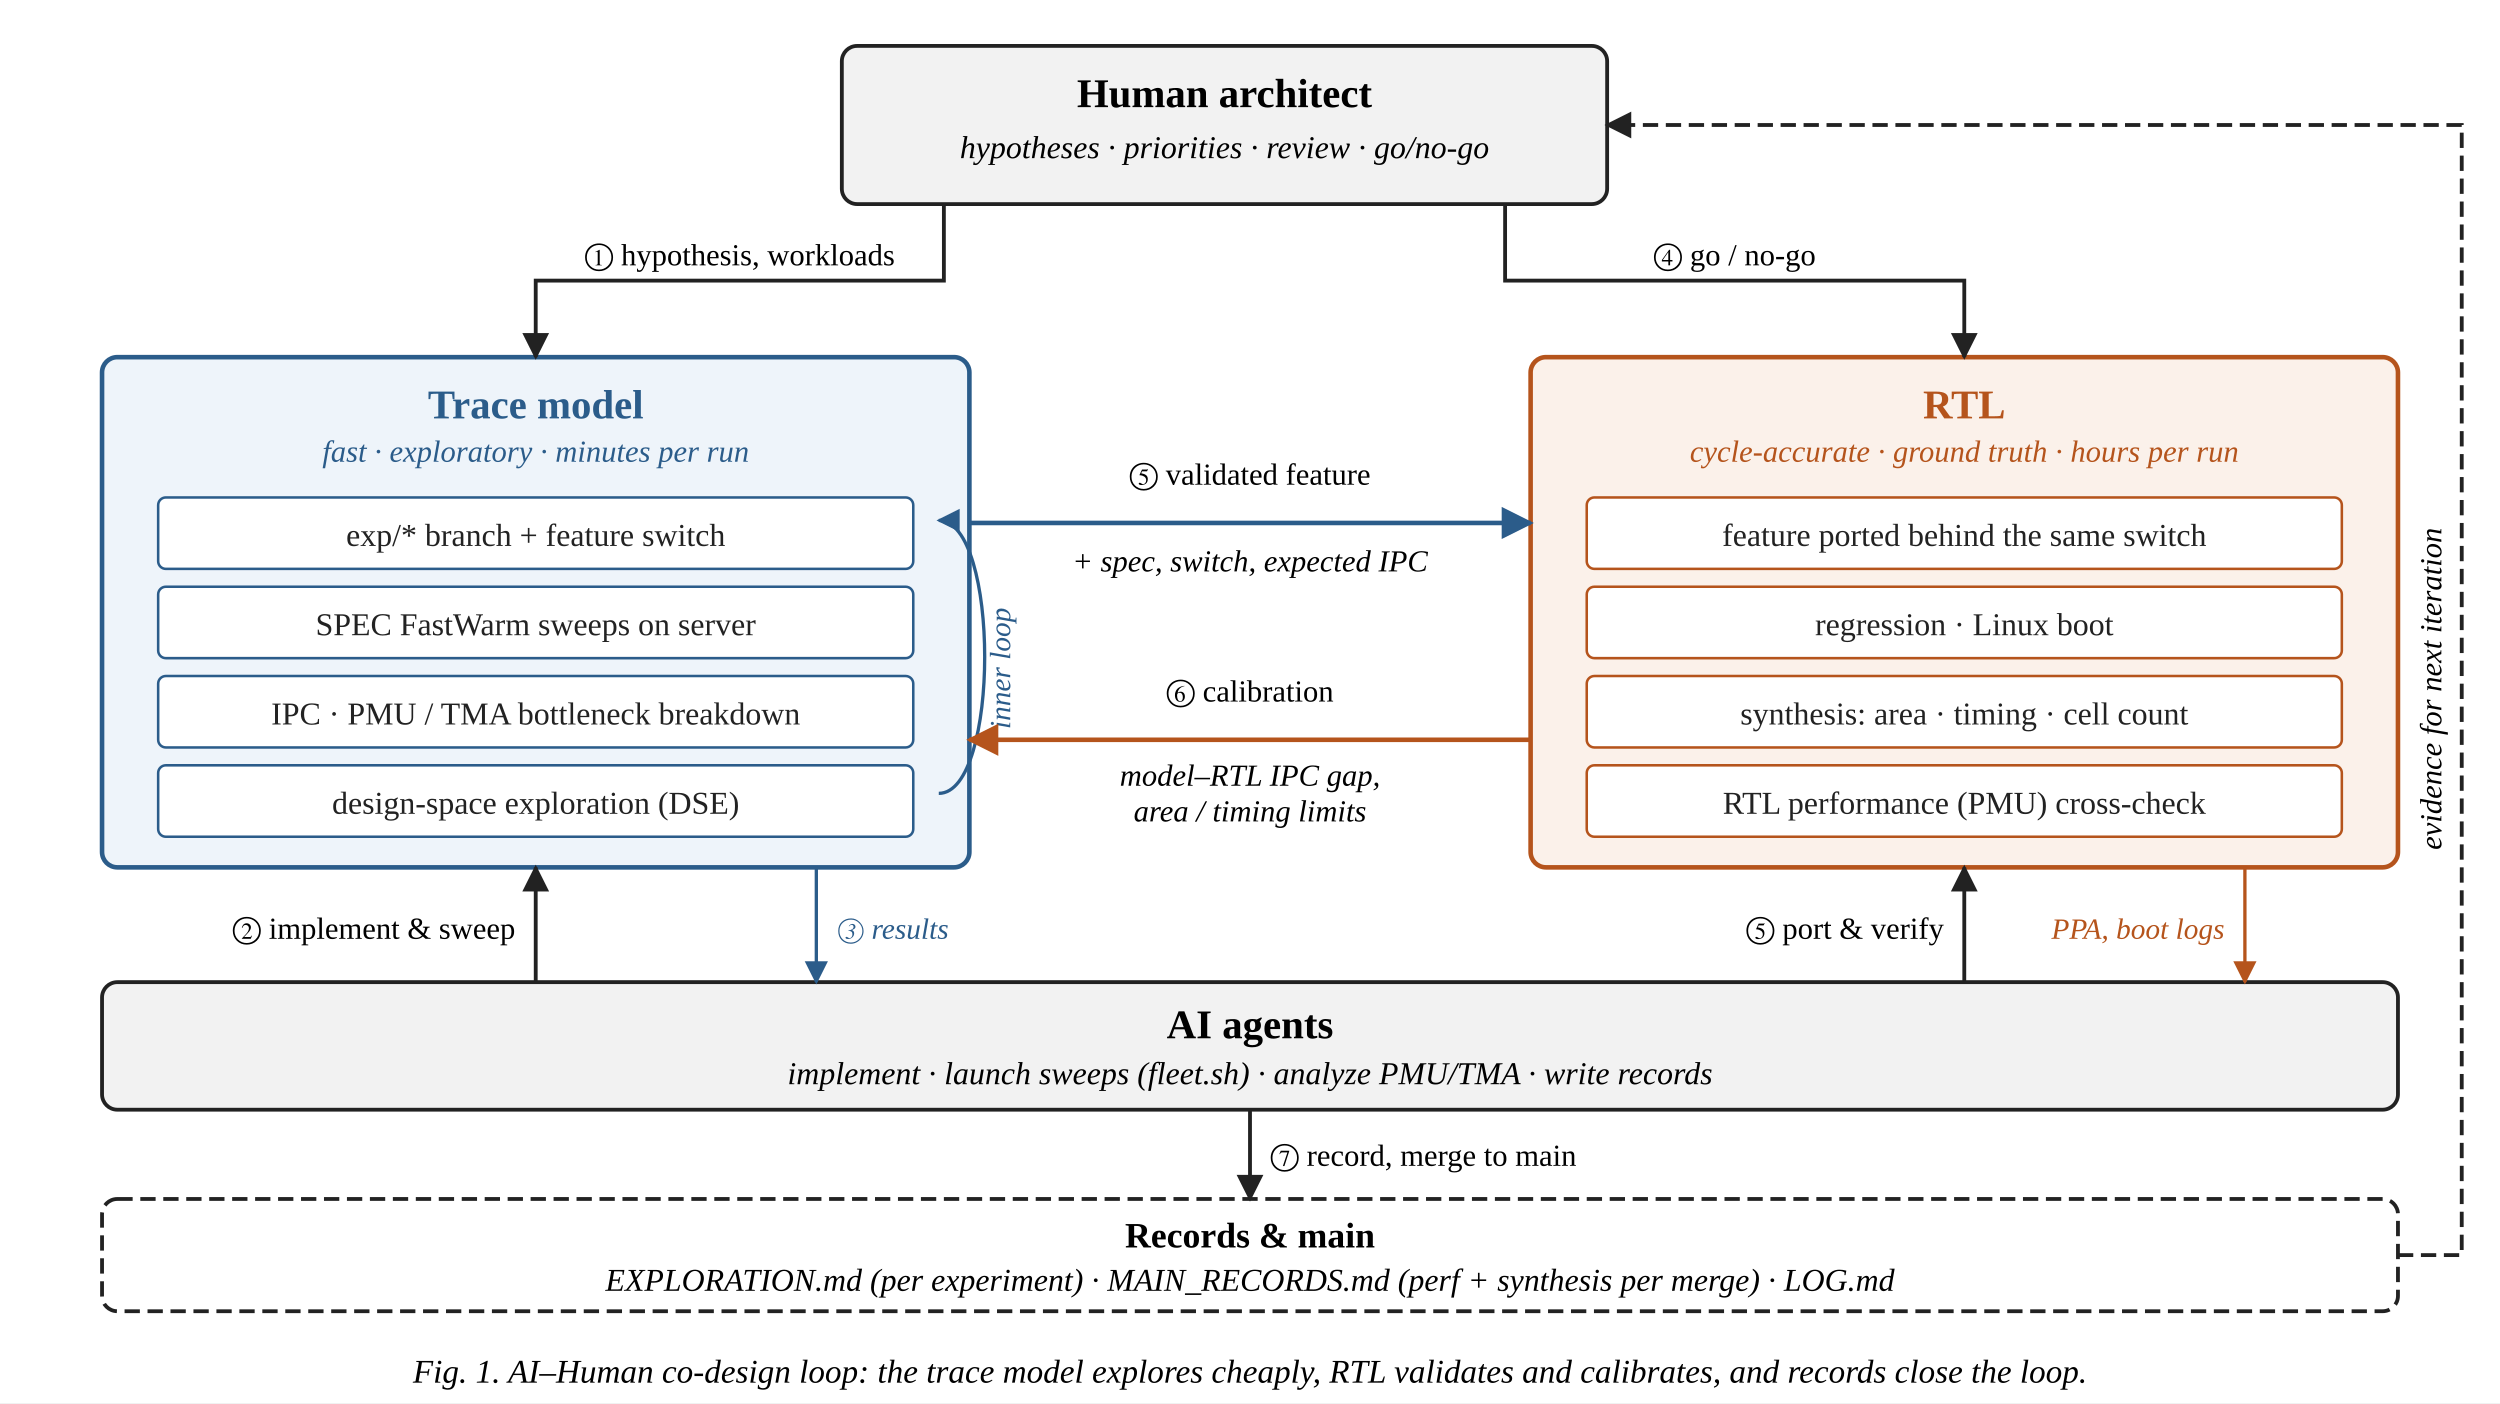
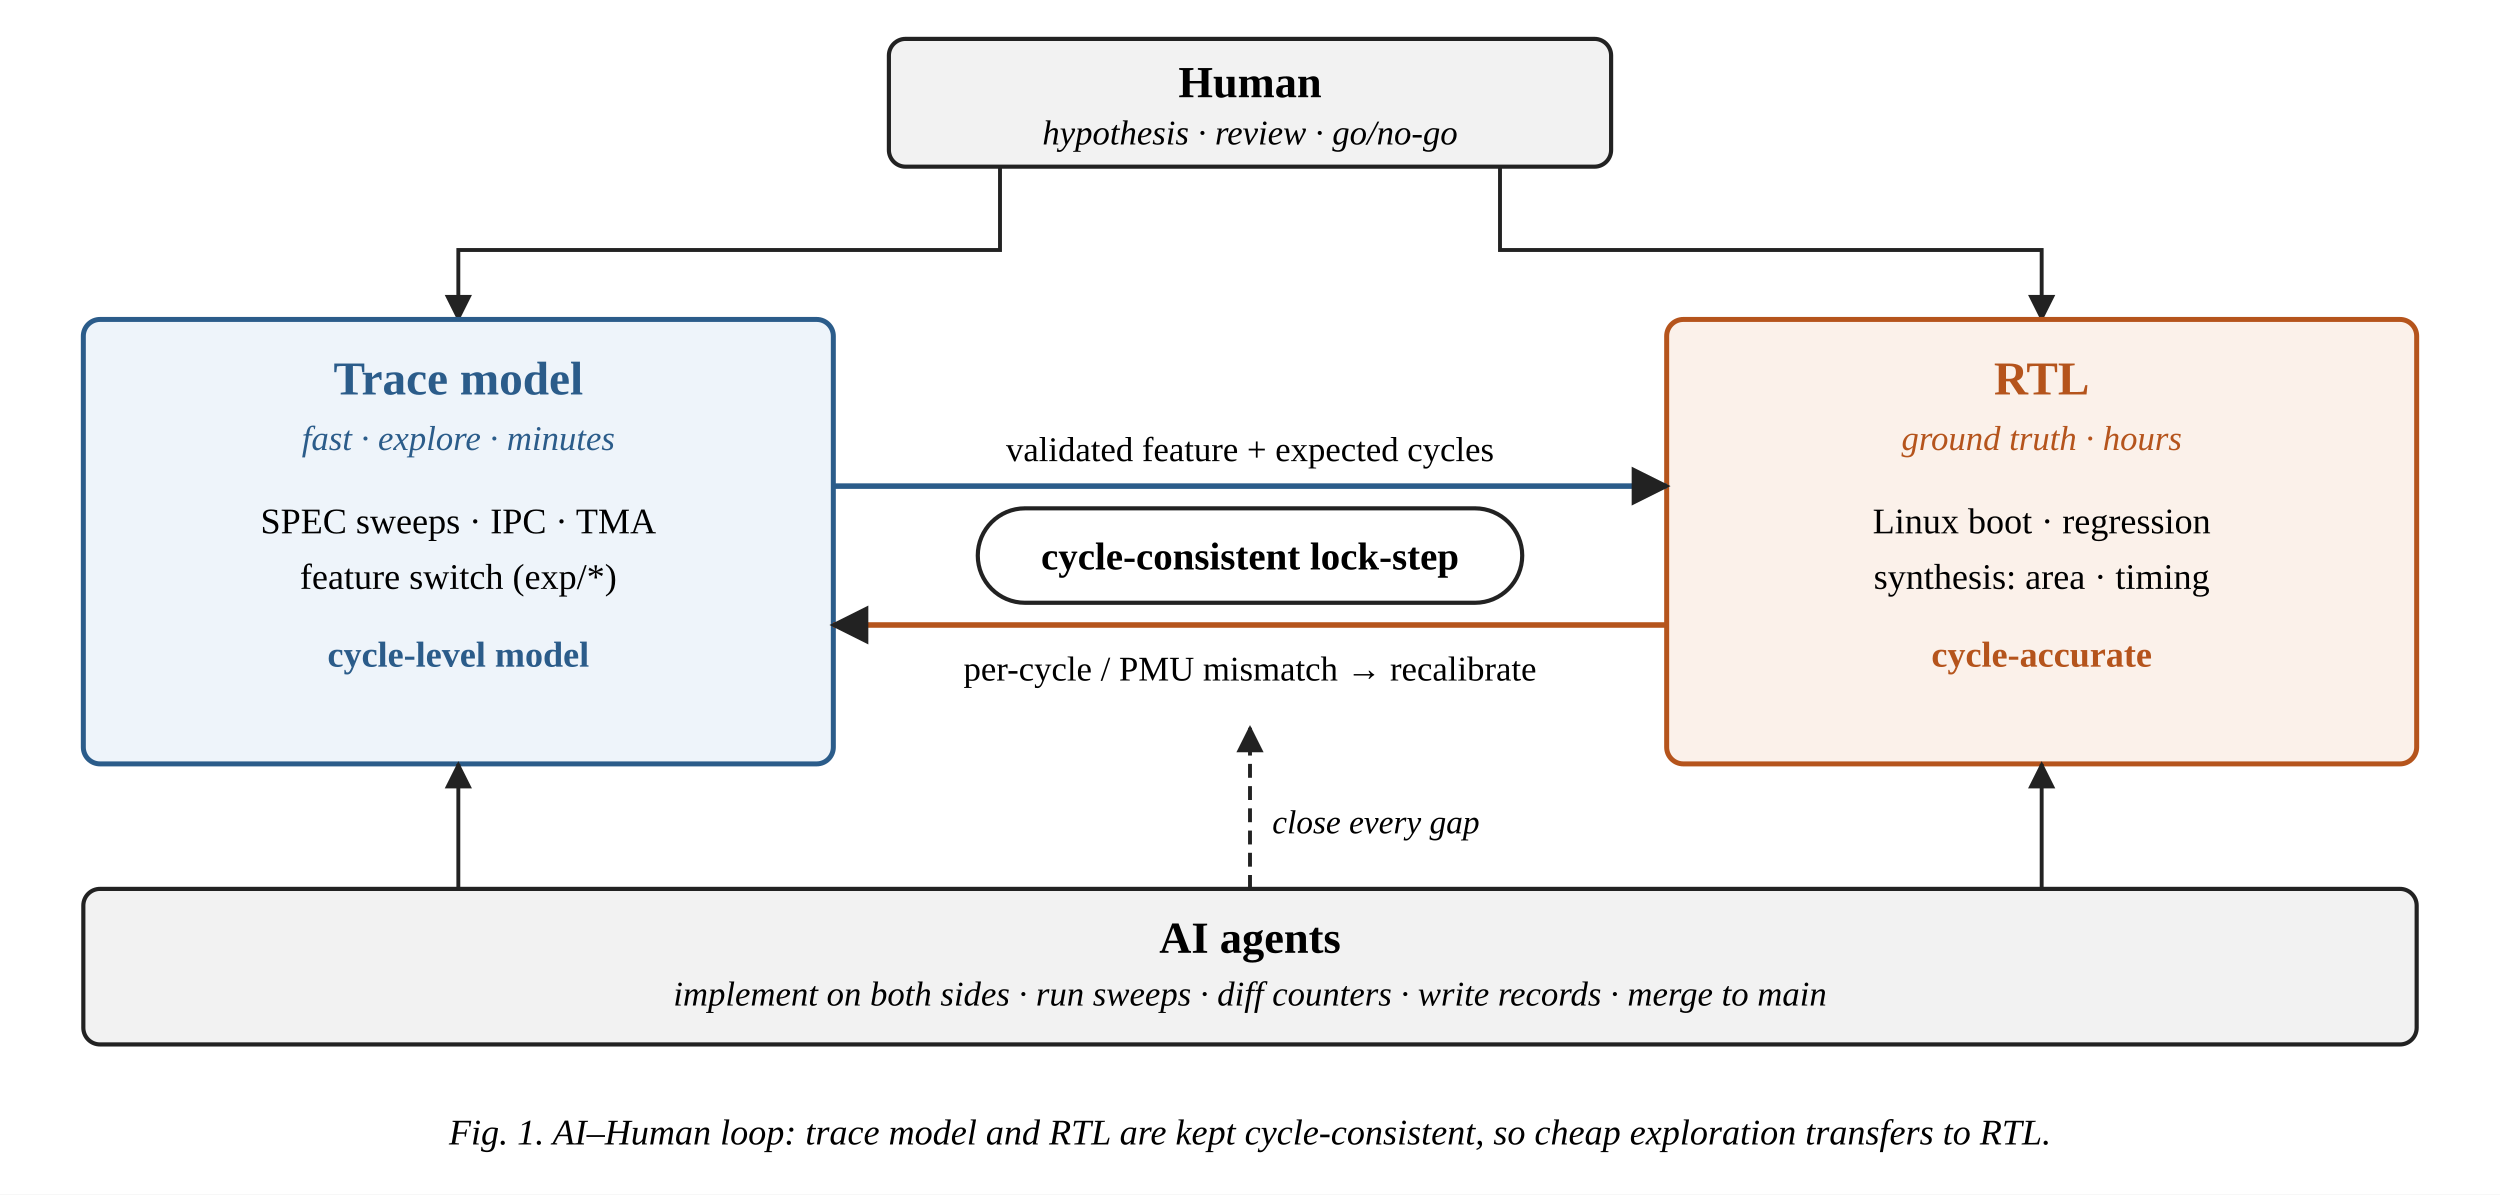
- <svg xmlns="http://www.w3.org/2000/svg" viewBox="0 0 980 550" font-family="Times New Roman, Times, serif">
+ <svg xmlns="http://www.w3.org/2000/svg" viewBox="0 0 900 430" font-family="Times New Roman, Times, serif">
  <defs>
    <marker id="a" viewBox="0 0 10 10" refX="9" refY="5" markerWidth="7" markerHeight="7" orient="auto-start-reverse">
      <path d="M0,0 L10,5 L0,10 z" fill="#222" />
    </marker>
-     <marker id="ab" viewBox="0 0 10 10" refX="9" refY="5" markerWidth="7" markerHeight="7" orient="auto-start-reverse">
-       <path d="M0,0 L10,5 L0,10 z" fill="#2b5c8a" />
-     </marker>
-     <marker id="ao" viewBox="0 0 10 10" refX="9" refY="5" markerWidth="7" markerHeight="7" orient="auto-start-reverse">
-       <path d="M0,0 L10,5 L0,10 z" fill="#b5541c" />
-     </marker>
  </defs>
-   <rect width="980" height="550" fill="#fff" />
-   <rect x="330" y="18" width="300" height="62" rx="6" fill="#f2f2f2" stroke="#222" stroke-width="1.5" />
-   <text x="480" y="42" text-anchor="middle" font-size="16" font-weight="bold">Human architect</text>
-   <text x="480" y="62" text-anchor="middle" font-size="12.5" font-style="italic">hypotheses · priorities · review · go/no-go</text>
-   <rect x="40" y="140" width="340" height="200" rx="6" fill="#eef4fa" stroke="#2b5c8a" stroke-width="1.8" />
-   <text x="210" y="164" text-anchor="middle" font-size="16" font-weight="bold" fill="#2b5c8a">Trace model</text>
-   <text x="210" y="181" text-anchor="middle" font-size="12" font-style="italic" fill="#2b5c8a">fast · exploratory · minutes per run</text>
-   <g font-size="12.5" fill="#222" stroke="#2b5c8a" stroke-width="1">
-     <rect x="62" y="195" width="296" height="28" rx="3" fill="#fff" />
-     <rect x="62" y="230" width="296" height="28" rx="3" fill="#fff" />
-     <rect x="62" y="265" width="296" height="28" rx="3" fill="#fff" />
-     <rect x="62" y="300" width="296" height="28" rx="3" fill="#fff" />
-   </g>
-   <g font-size="12.5" text-anchor="middle" fill="#222">
-     <text x="210" y="214">exp/* branch + feature switch</text>
-     <text x="210" y="249">SPEC FastWarm sweeps on server</text>
-     <text x="210" y="284">IPC · PMU / TMA bottleneck breakdown</text>
-     <text x="210" y="319">design-space exploration (DSE)</text>
-   </g>
-   <path d="M368,311 C392,311 392,204 368,204" fill="none" stroke="#2b5c8a" stroke-width="1.3" marker-end="url(#ab)" />
-   <text x="396" y="262" font-size="11.5" font-style="italic" fill="#2b5c8a" transform="rotate(-90 396 262)" text-anchor="middle">inner loop</text>
-   <rect x="600" y="140" width="340" height="200" rx="6" fill="#fbf1ea" stroke="#b5541c" stroke-width="1.8" />
-   <text x="770" y="164" text-anchor="middle" font-size="16" font-weight="bold" fill="#b5541c">RTL</text>
-   <text x="770" y="181" text-anchor="middle" font-size="12" font-style="italic" fill="#b5541c">cycle-accurate · ground truth · hours per run</text>
-   <g font-size="12.5" fill="#222" stroke="#b5541c" stroke-width="1">
-     <rect x="622" y="195" width="296" height="28" rx="3" fill="#fff" />
-     <rect x="622" y="230" width="296" height="28" rx="3" fill="#fff" />
-     <rect x="622" y="265" width="296" height="28" rx="3" fill="#fff" />
-     <rect x="622" y="300" width="296" height="28" rx="3" fill="#fff" />
-   </g>
-   <g font-size="12.5" text-anchor="middle" fill="#222">
-     <text x="770" y="214">feature ported behind the same switch</text>
-     <text x="770" y="249">regression · Linux boot</text>
-     <text x="770" y="284">synthesis: area · timing · cell count</text>
-     <text x="770" y="319">RTL performance (PMU) cross-check</text>
-   </g>
-   <line x1="380" y1="205" x2="600" y2="205" stroke="#2b5c8a" stroke-width="1.8" marker-end="url(#ab)" />
-   <text x="490" y="190" text-anchor="middle" font-size="12">⑤ validated feature</text>
-   <text x="490" y="224" text-anchor="middle" font-size="12" font-style="italic">+ spec, switch, expected IPC</text>
-   <line x1="600" y1="290" x2="380" y2="290" stroke="#b5541c" stroke-width="1.8" marker-end="url(#ao)" />
-   <text x="490" y="275" text-anchor="middle" font-size="12">⑥ calibration</text>
-   <text x="490" y="308" text-anchor="middle" font-size="12" font-style="italic">model–RTL IPC gap,</text>
-   <text x="490" y="322" text-anchor="middle" font-size="12" font-style="italic">area / timing limits</text>
-   <path d="M370,80 L370,110 L210,110 L210,140" fill="none" stroke="#222" stroke-width="1.5" marker-end="url(#a)" />
-   <text x="290" y="104" text-anchor="middle" font-size="12">① hypothesis, workloads</text>
-   <path d="M590,80 L590,110 L770,110 L770,140" fill="none" stroke="#222" stroke-width="1.5" marker-end="url(#a)" />
-   <text x="680" y="104" text-anchor="middle" font-size="12">④ go / no-go</text>
-   <rect x="40" y="385" width="900" height="50" rx="6" fill="#f2f2f2" stroke="#222" stroke-width="1.5" />
-   <text x="490" y="407" text-anchor="middle" font-size="16" font-weight="bold">AI agents</text>
-   <text x="490" y="425" text-anchor="middle" font-size="12.5" font-style="italic">implement · launch sweeps (fleet.sh) · analyze PMU/TMA · write records</text>
-   <line x1="210" y1="385" x2="210" y2="340" stroke="#222" stroke-width="1.5" marker-end="url(#a)" />
-   <text x="202" y="368" text-anchor="end" font-size="12">② implement &amp; sweep</text>
-   <line x1="770" y1="385" x2="770" y2="340" stroke="#222" stroke-width="1.5" marker-end="url(#a)" />
-   <text x="762" y="368" text-anchor="end" font-size="12">⑤ port &amp; verify</text>
-   <line x1="320" y1="340" x2="320" y2="385" stroke="#2b5c8a" stroke-width="1.3" marker-end="url(#ab)" />
-   <text x="328" y="368" font-size="11.5" font-style="italic" fill="#2b5c8a">③ results</text>
-   <line x1="880" y1="340" x2="880" y2="385" stroke="#b5541c" stroke-width="1.3" marker-end="url(#ao)" />
-   <text x="872" y="368" text-anchor="end" font-size="11.5" font-style="italic" fill="#b5541c">PPA, boot logs</text>
-   <rect x="40" y="470" width="900" height="44" rx="6" fill="#fff" stroke="#222" stroke-width="1.5" stroke-dasharray="6 3" />
-   <text x="490" y="489" text-anchor="middle" font-size="14" font-weight="bold">Records &amp; main</text>
-   <text x="490" y="506" text-anchor="middle" font-size="12.5" font-style="italic">EXPLORATION.md (per experiment) · MAIN_RECORDS.md (perf + synthesis per merge) · LOG.md</text>
-   <line x1="490" y1="435" x2="490" y2="470" stroke="#222" stroke-width="1.5" marker-end="url(#a)" />
-   <text x="498" y="457" font-size="12">⑦ record, merge to main</text>
-   <path d="M940,492 L965,492 L965,49 L630,49" fill="none" stroke="#222" stroke-width="1.5" stroke-dasharray="6 3" marker-end="url(#a)" />
-   <text x="957" y="270" font-size="12" font-style="italic" transform="rotate(-90 957 270)" text-anchor="middle">evidence for next iteration</text>
-   <text x="490" y="542" text-anchor="middle" font-size="13" font-style="italic">Fig. 1. AI–Human co-design loop: the trace model explores cheaply, RTL validates and calibrates, and records close the loop.</text>
+   <rect width="900" height="430" fill="#fff" />
+   <rect x="320" y="14" width="260" height="46" rx="6" fill="#f2f2f2" stroke="#222" stroke-width="1.5" />
+   <text x="450" y="35" text-anchor="middle" font-size="16" font-weight="bold">Human</text>
+   <text x="450" y="52" text-anchor="middle" font-size="12.5" font-style="italic">hypothesis · review · go/no-go</text>
+   <path d="M360,60 L360,90 L165,90 L165,115" fill="none" stroke="#222" stroke-width="1.4" marker-end="url(#a)" />
+   <path d="M540,60 L540,90 L735,90 L735,115" fill="none" stroke="#222" stroke-width="1.4" marker-end="url(#a)" />
+   <rect x="30" y="115" width="270" height="160" rx="6" fill="#eef4fa" stroke="#2b5c8a" stroke-width="1.8" />
+   <text x="165" y="142" text-anchor="middle" font-size="17" font-weight="bold" fill="#2b5c8a">Trace model</text>
+   <text x="165" y="162" text-anchor="middle" font-size="12.5" font-style="italic" fill="#2b5c8a">fast · explore · minutes</text>
+   <text x="165" y="192" text-anchor="middle" font-size="13">SPEC sweeps · IPC · TMA</text>
+   <text x="165" y="212" text-anchor="middle" font-size="13">feature switch (exp/*)</text>
+   <text x="165" y="240" text-anchor="middle" font-size="13" font-weight="bold" fill="#2b5c8a">cycle-level model</text>
+   <rect x="600" y="115" width="270" height="160" rx="6" fill="#fbf1ea" stroke="#b5541c" stroke-width="1.8" />
+   <text x="735" y="142" text-anchor="middle" font-size="17" font-weight="bold" fill="#b5541c">RTL</text>
+   <text x="735" y="162" text-anchor="middle" font-size="12.5" font-style="italic" fill="#b5541c">ground truth · hours</text>
+   <text x="735" y="192" text-anchor="middle" font-size="13">Linux boot · regression</text>
+   <text x="735" y="212" text-anchor="middle" font-size="13">synthesis: area · timing</text>
+   <text x="735" y="240" text-anchor="middle" font-size="13" font-weight="bold" fill="#b5541c">cycle-accurate</text>
+   <line x1="300" y1="175" x2="600" y2="175" stroke="#2b5c8a" stroke-width="2" marker-end="url(#a)" />
+   <text x="450" y="166" text-anchor="middle" font-size="12.5">validated feature + expected cycles</text>
+   <line x1="600" y1="225" x2="300" y2="225" stroke="#b5541c" stroke-width="2" marker-end="url(#a)" />
+   <text x="450" y="245" text-anchor="middle" font-size="12.5">per-cycle / PMU mismatch → recalibrate</text>
+   <rect x="352" y="183" width="196" height="34" rx="17" fill="#fff" stroke="#222" stroke-width="1.5" />
+   <text x="450" y="205" text-anchor="middle" font-size="14" font-weight="bold">cycle-consistent lock-step</text>
+   <rect x="30" y="320" width="840" height="56" rx="6" fill="#f2f2f2" stroke="#222" stroke-width="1.5" />
+   <text x="450" y="343" text-anchor="middle" font-size="16" font-weight="bold">AI agents</text>
+   <text x="450" y="362" text-anchor="middle" font-size="12.5" font-style="italic">implement on both sides · run sweeps · diff counters · write records · merge to main</text>
+   <line x1="165" y1="320" x2="165" y2="275" stroke="#222" stroke-width="1.4" marker-end="url(#a)" />
+   <line x1="735" y1="320" x2="735" y2="275" stroke="#222" stroke-width="1.4" marker-end="url(#a)" />
+   <path d="M450,320 L450,262" fill="none" stroke="#222" stroke-width="1.4" stroke-dasharray="5 3" marker-end="url(#a)" />
+   <text x="458" y="300" font-size="12" font-style="italic">close every gap</text>
+   <text x="450" y="412" text-anchor="middle" font-size="13" font-style="italic">Fig. 1. AI–Human loop: trace model and RTL are kept cycle-consistent, so cheap exploration transfers to RTL.</text>
</svg>
